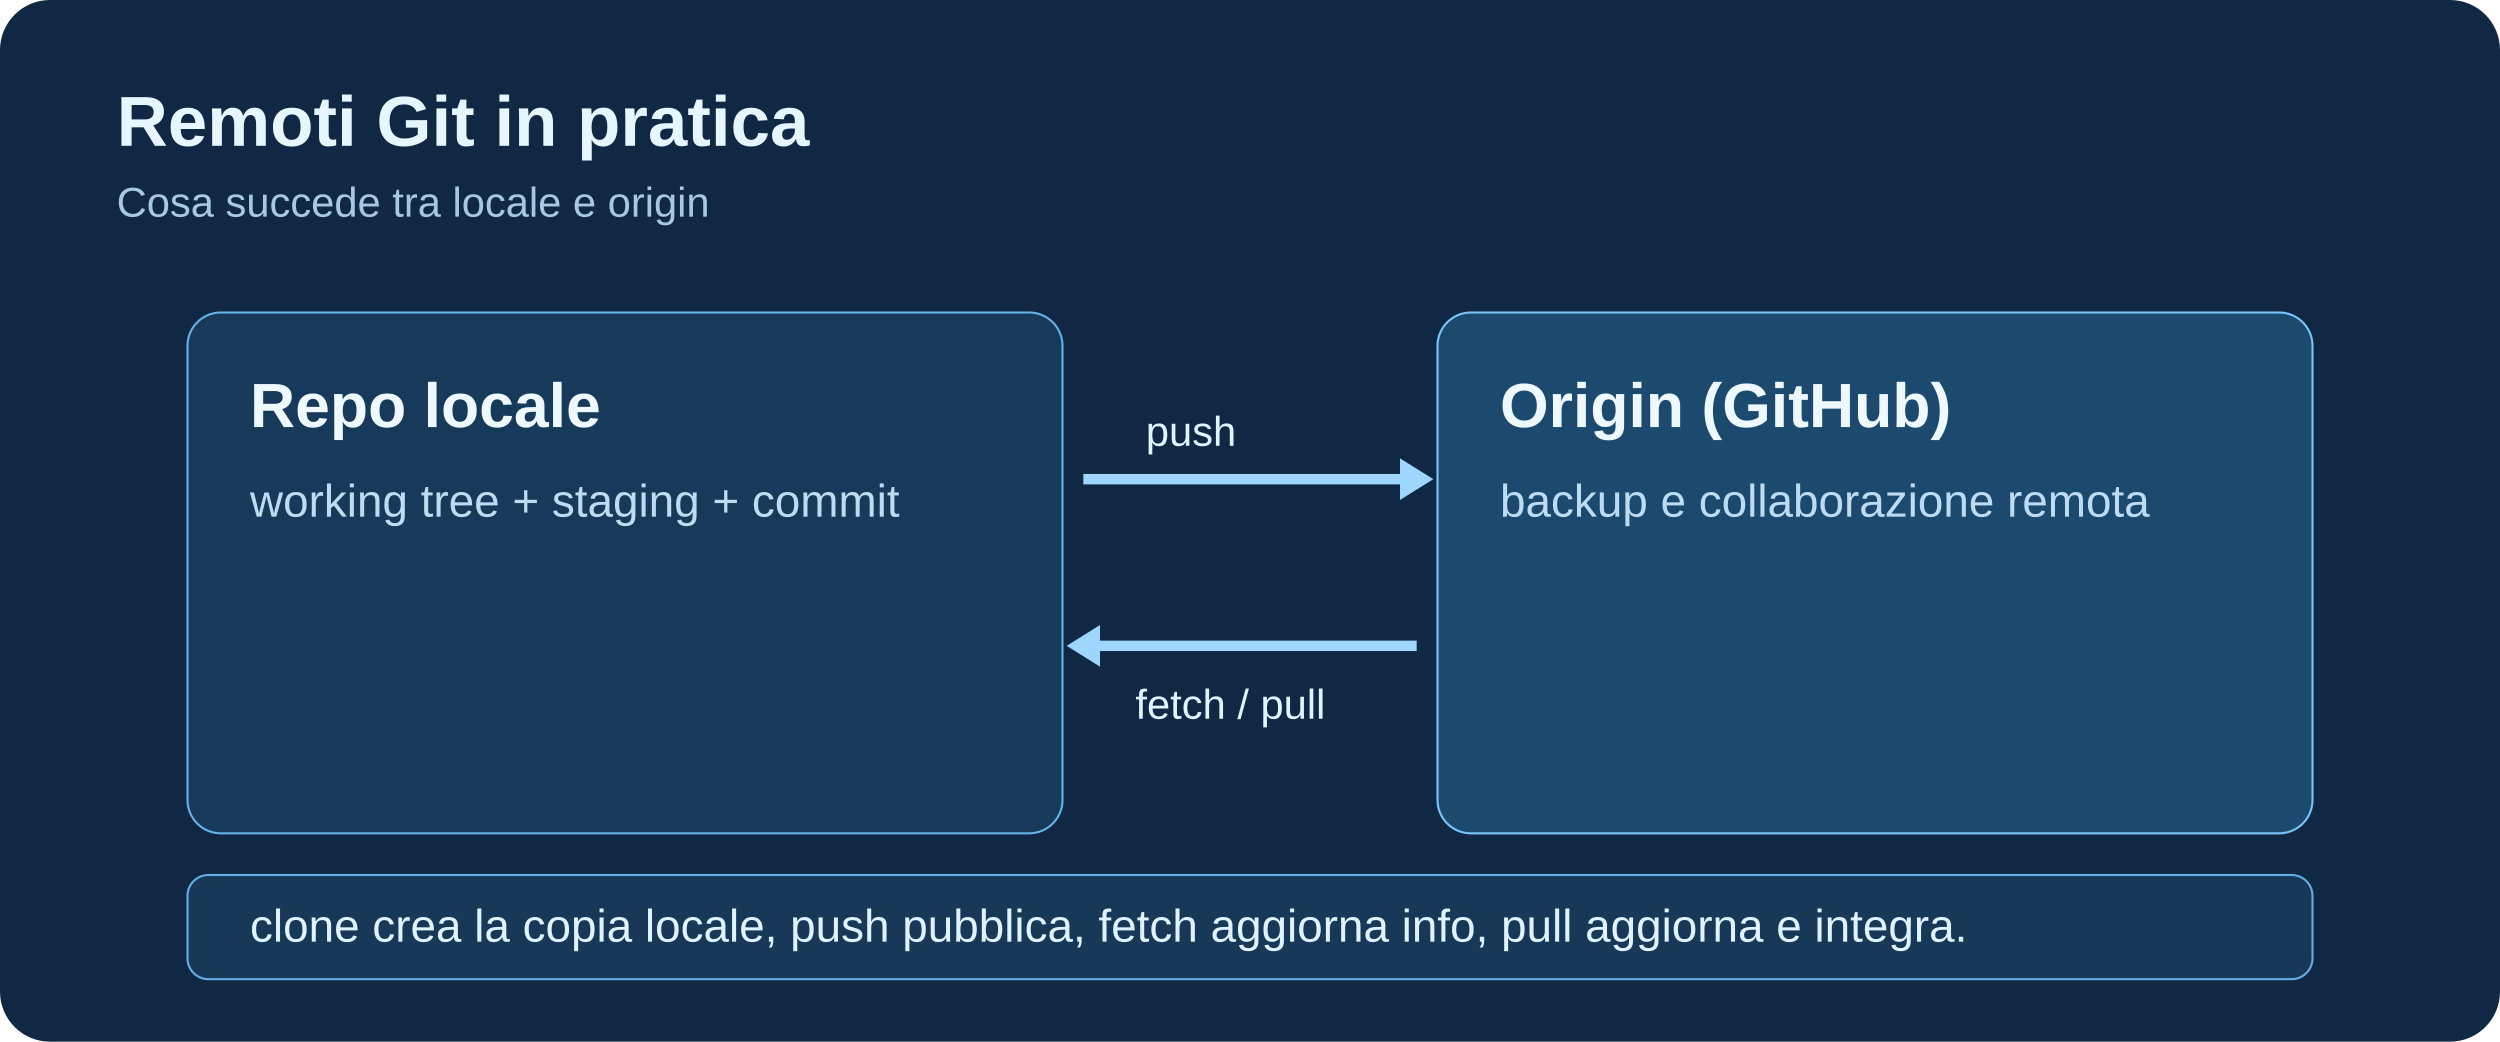
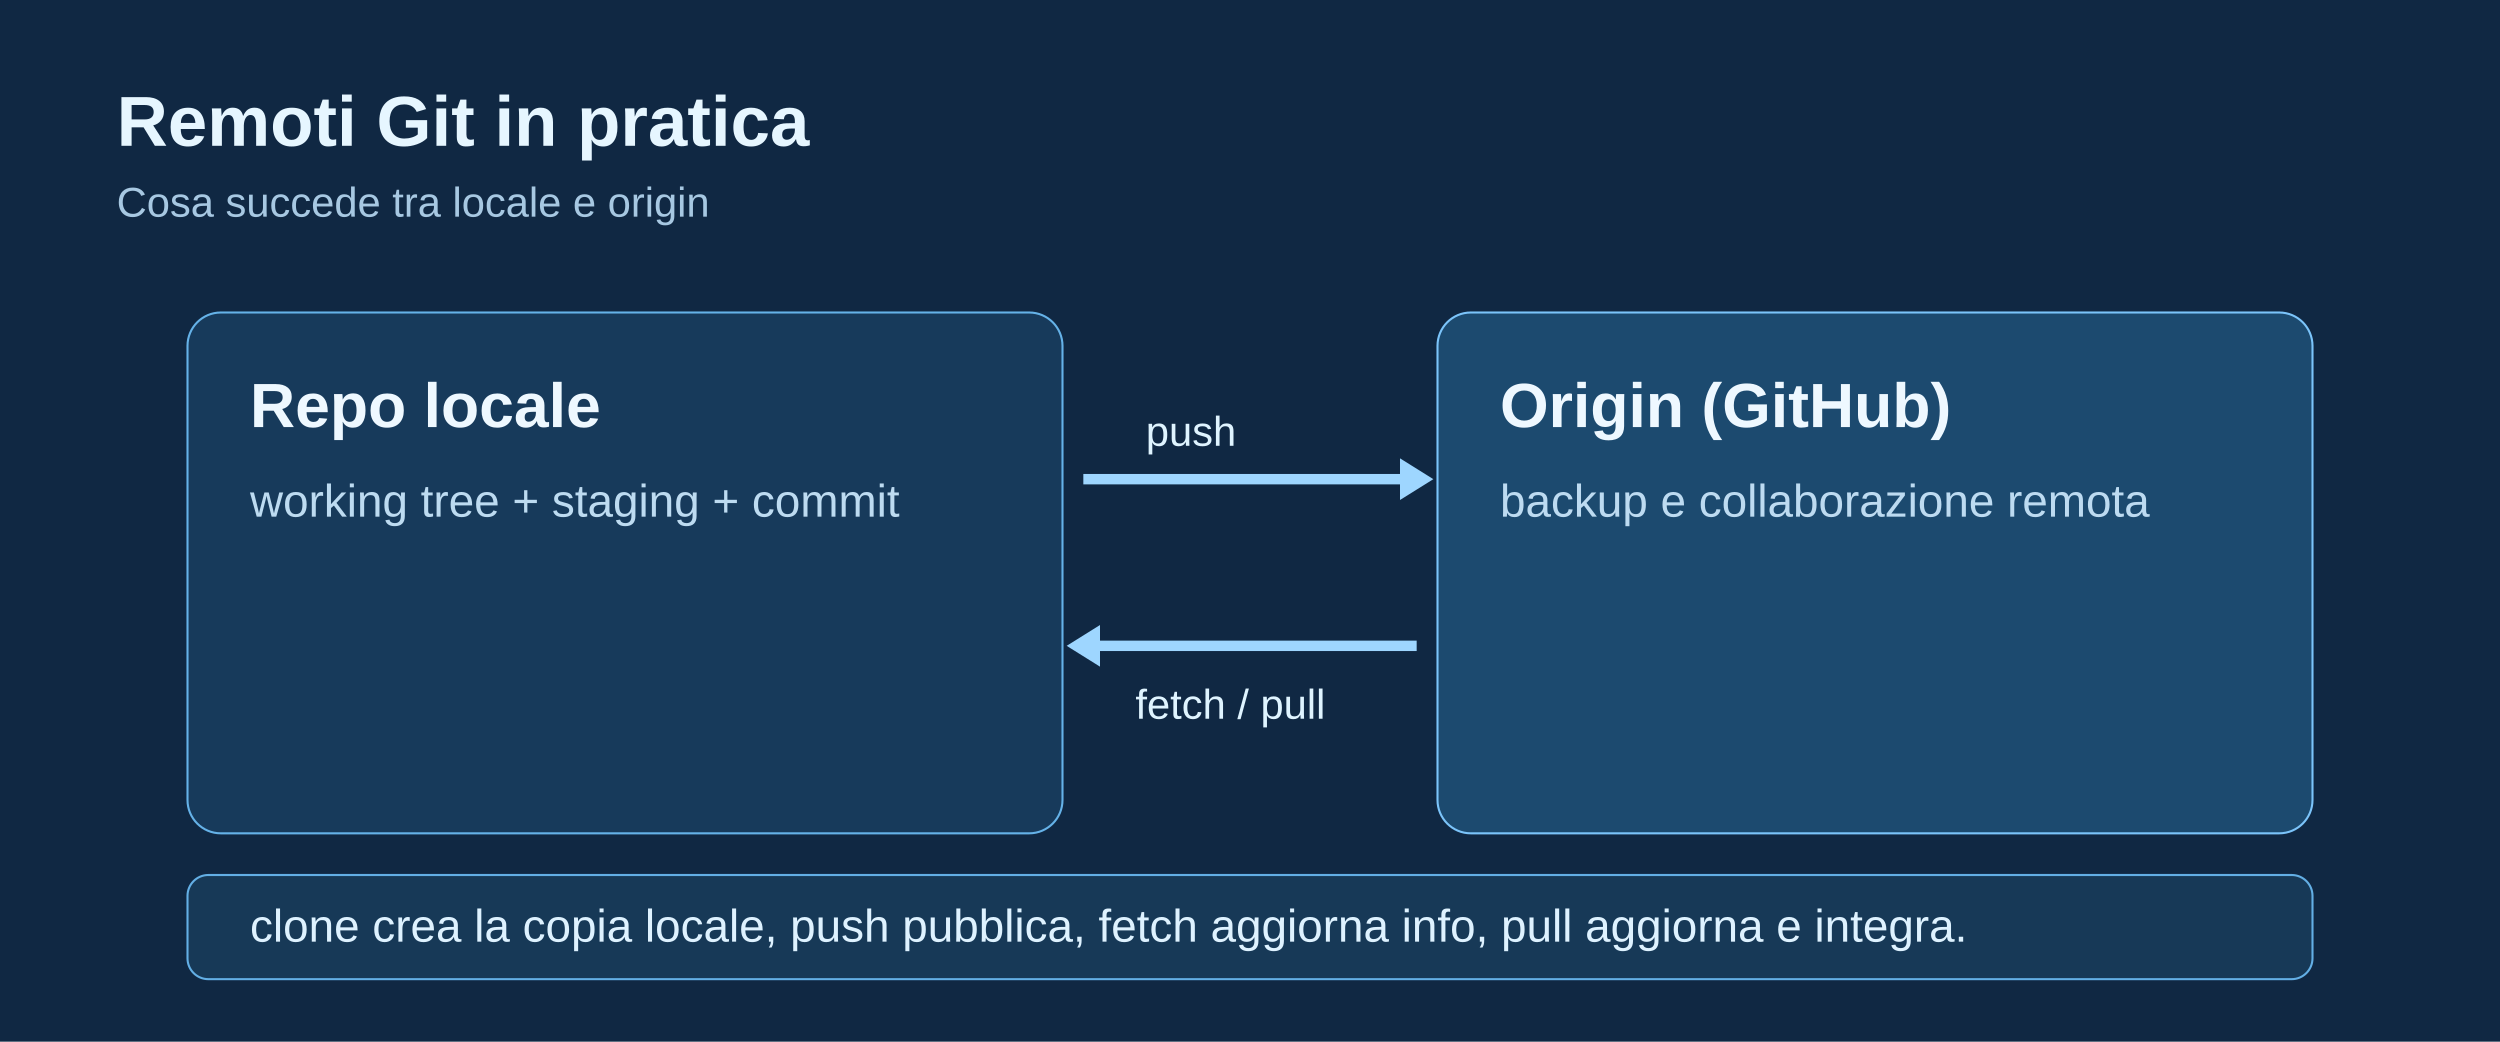
<svg xmlns="http://www.w3.org/2000/svg" width="1200" height="500" viewBox="0 0 1200 500" role="img" aria-labelledby="title desc">
-   <rect width="1200" height="500" fill="#102843" rx="24" />
+   <rect width="1200" height="500" fill="#102843" rx="0" />
  <text x="56" y="70" fill="#e6f6ff" font-family="Segoe UI, Arial, sans-serif" font-size="34" font-weight="700">Remoti Git in pratica</text>
  <text x="56" y="104" fill="#a7c8e2" font-family="Segoe UI, Arial, sans-serif" font-size="20">Cosa succede tra locale e origin</text>
  <rect x="90" y="150" width="420" height="250" rx="16" fill="#173a5b" stroke="#65b2e8" />
  <text x="120" y="205" fill="#eef8ff" font-family="Segoe UI, Arial, sans-serif" font-size="30" font-weight="700">Repo locale</text>
  <text x="120" y="248" fill="#bddbf1" font-family="Segoe UI, Arial, sans-serif" font-size="22">working tree + staging + commit</text>
  <rect x="690" y="150" width="420" height="250" rx="16" fill="#1c4a6f" stroke="#7bc4fa" />
  <text x="720" y="205" fill="#eef8ff" font-family="Segoe UI, Arial, sans-serif" font-size="30" font-weight="700">Origin (GitHub)</text>
  <text x="720" y="248" fill="#bddbf1" font-family="Segoe UI, Arial, sans-serif" font-size="22">backup e collaborazione remota</text>
  <line x1="520" y1="230" x2="680" y2="230" stroke="#9ed6ff" stroke-width="5" />
  <polygon points="688,230 672,220 672,240" fill="#9ed6ff" />
  <text x="550" y="214" fill="#dff4ff" font-family="Segoe UI, Arial, sans-serif" font-size="20">push</text>
  <line x1="680" y1="310" x2="520" y2="310" stroke="#9ed6ff" stroke-width="5" />
  <polygon points="512,310 528,300 528,320" fill="#9ed6ff" />
  <text x="545" y="345" fill="#dff4ff" font-family="Segoe UI, Arial, sans-serif" font-size="20">fetch / pull</text>
  <rect x="90" y="420" width="1020" height="50" rx="10" fill="#173957" stroke="#63afe5" />
  <text x="120" y="452" fill="#def2ff" font-family="Segoe UI, Arial, sans-serif" font-size="22">clone crea la copia locale, push pubblica, fetch aggiorna info, pull aggiorna e integra.</text>
</svg>
